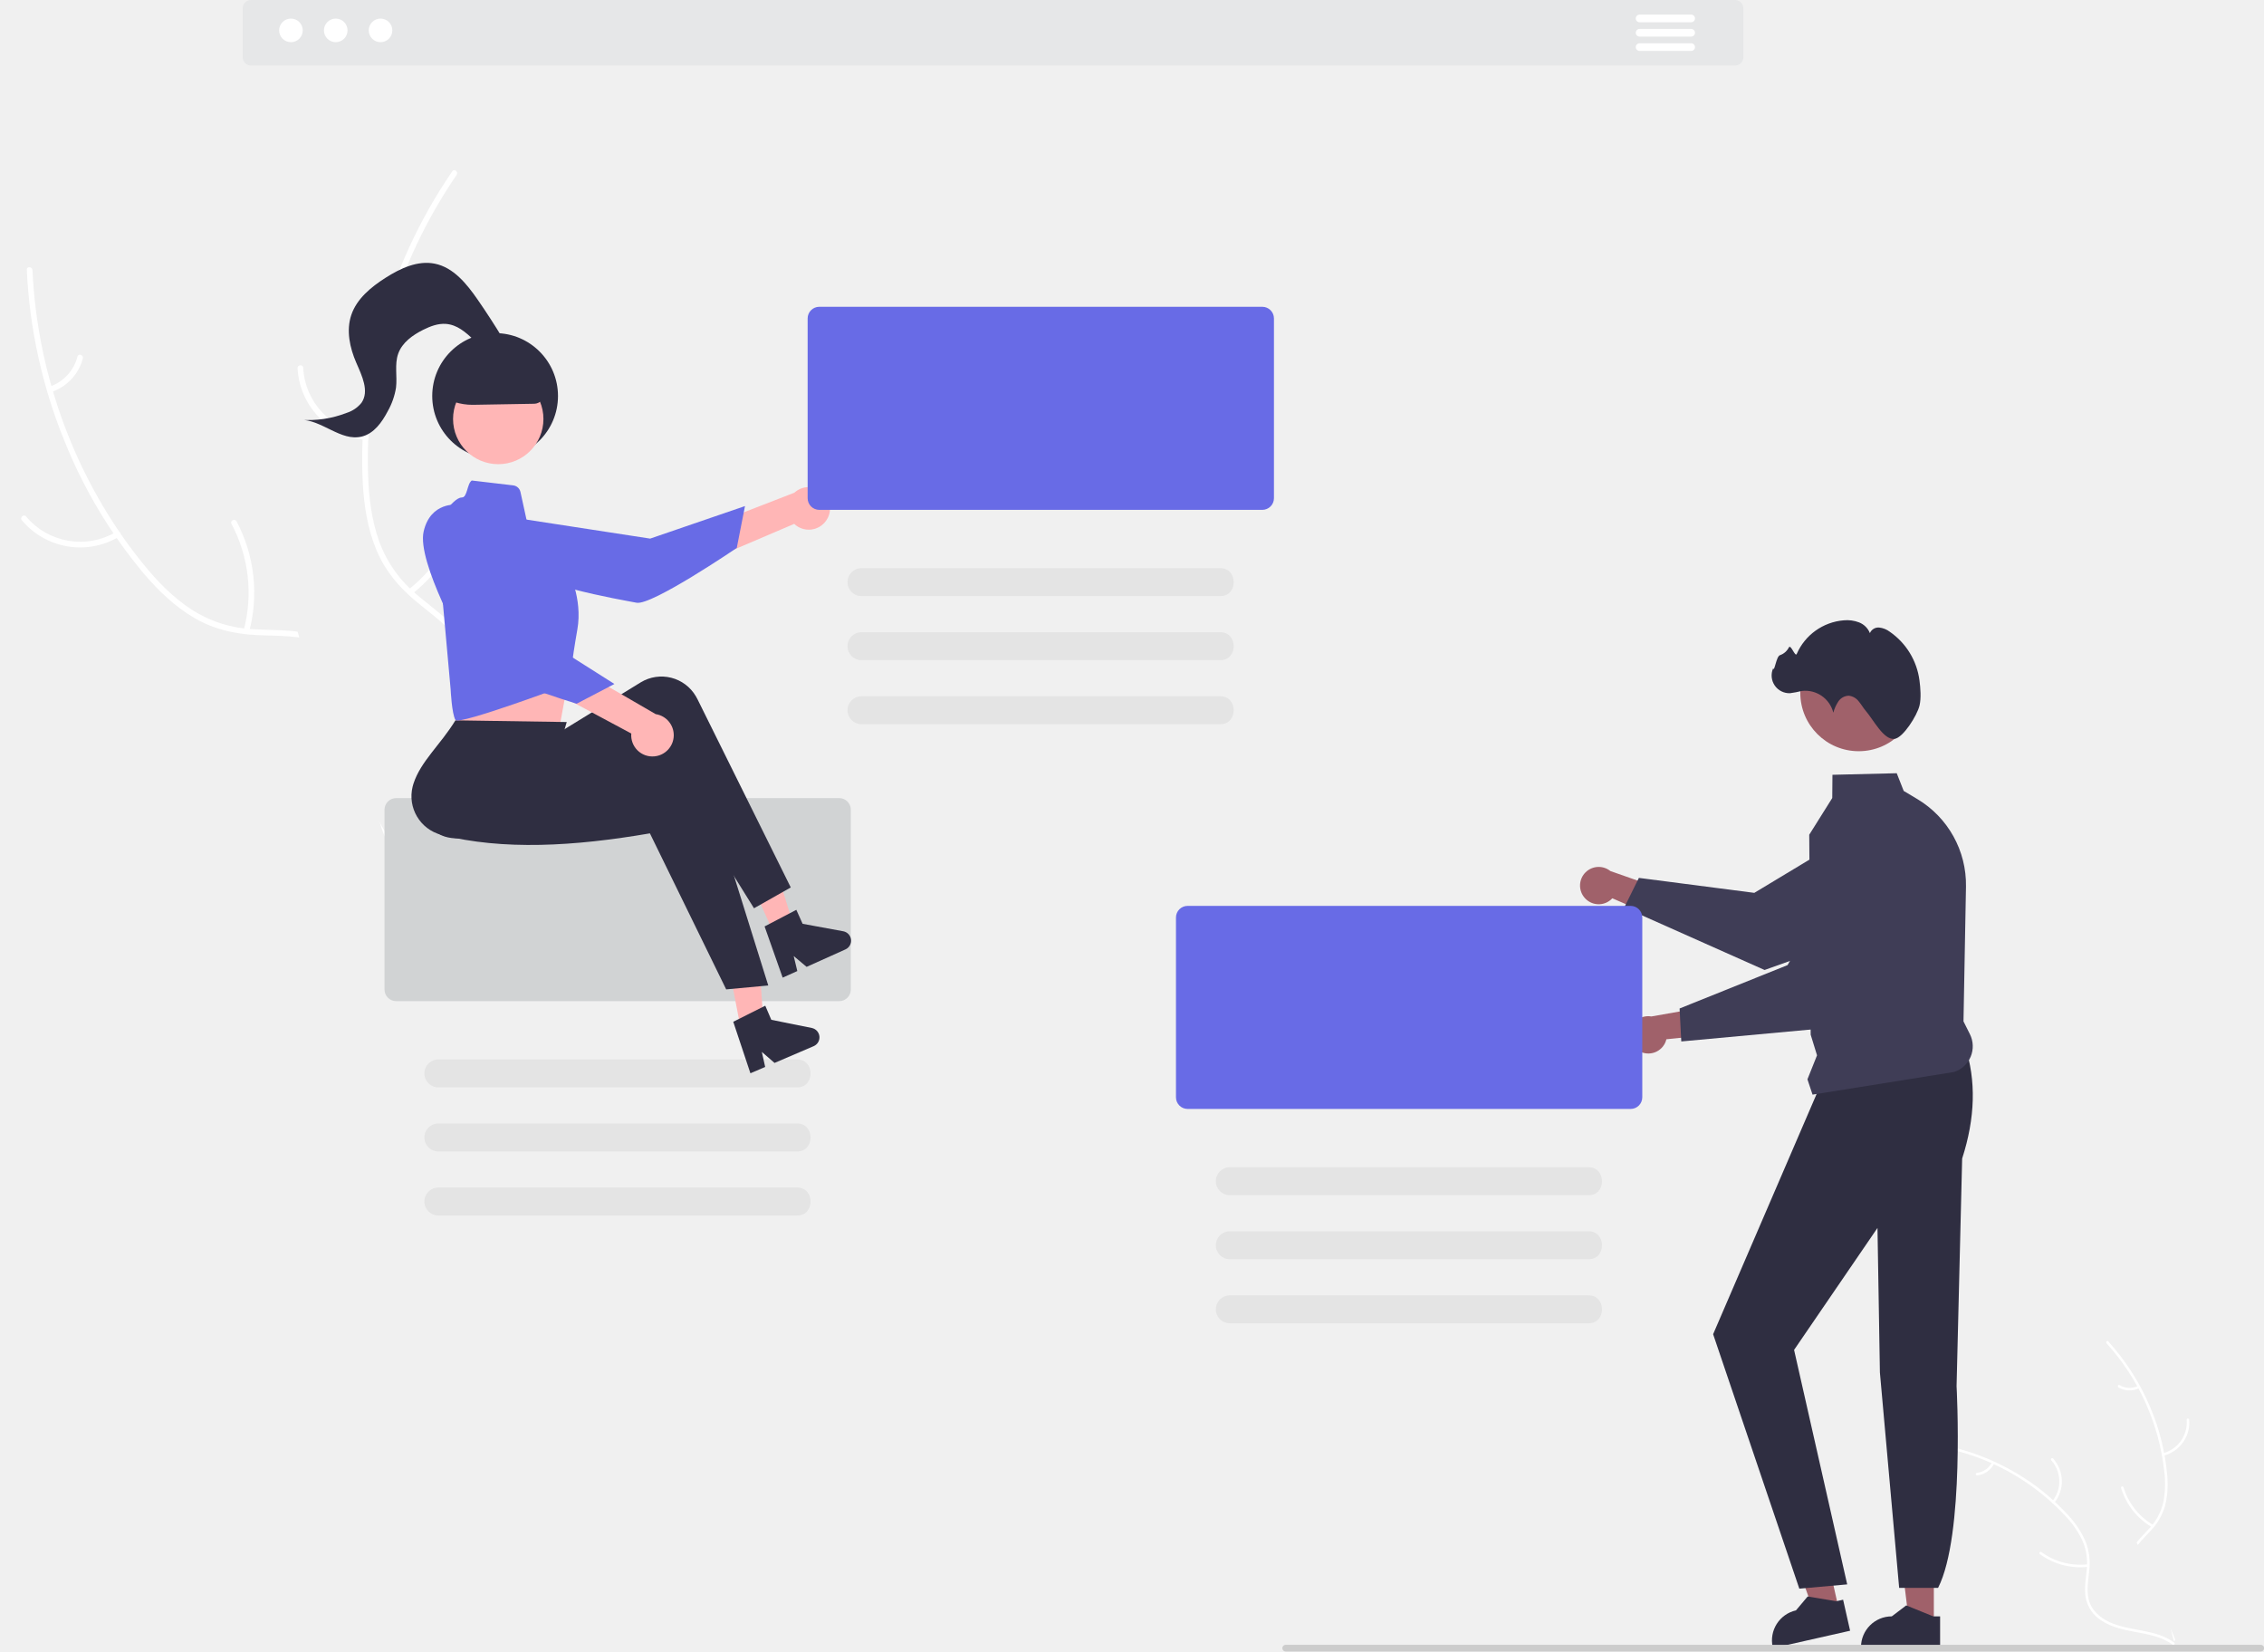
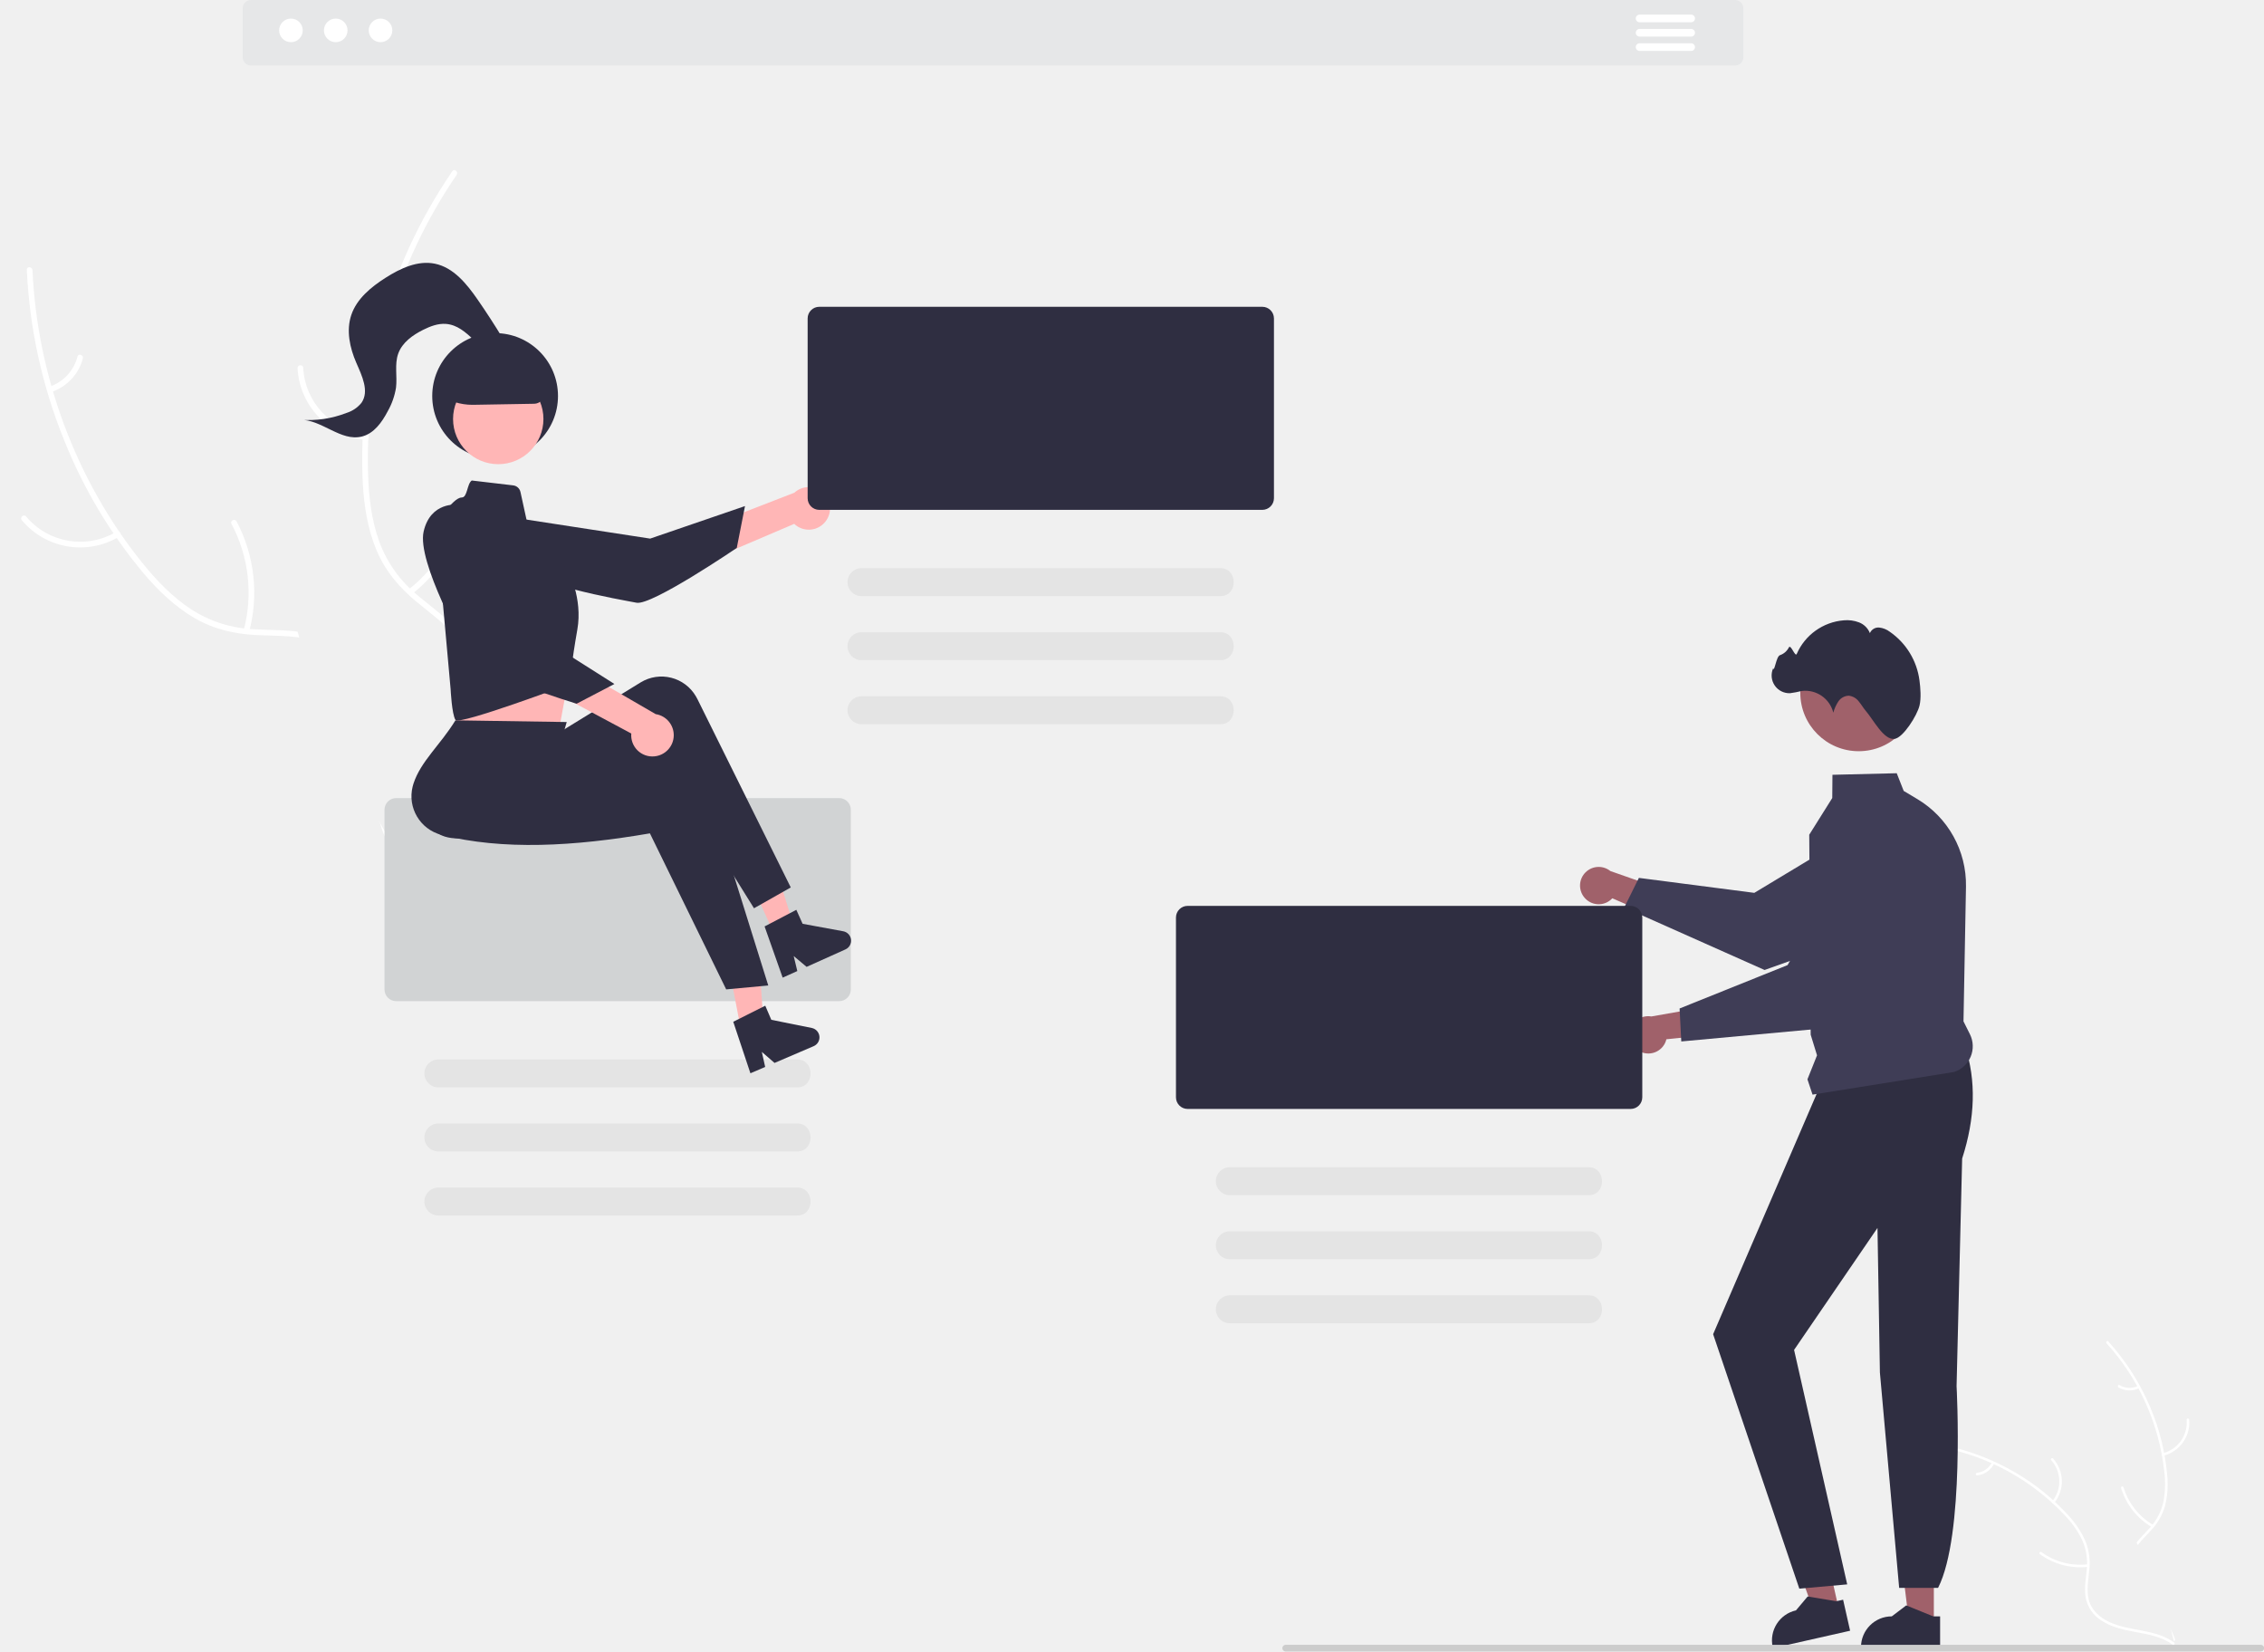
<svg xmlns="http://www.w3.org/2000/svg" data-name="Layer 1" width="808.149" height="589.444" viewBox="0 0 808.149 589.444">
  <path d="M1010.646,651.374c-2.712-20.479-15.575-40.575-35.178-47.091a95.176,95.176,0,0,1,.513,65.343c-2.94,8.15-7.058,16.908-4.167,25.075,1.798,5.082,6.13,8.946,10.957,11.346,4.827,2.4,10.172,3.519,15.45,4.616l1.044.849C1007.48,692.559,1013.358,671.853,1010.646,651.374Z" transform="translate(-223.3166 -125.2169)" fill="#f0f0f0" />
  <path d="M975.277,604.672a81.35,81.35,0,0,1,20.585,45.622,35.032,35.032,0,0,1-.312,10.972,20.092,20.092,0,0,1-4.923,9.359c-2.233,2.492-4.805,4.783-6.393,7.775a12.303,12.303,0,0,0-.521,10.048c1.455,4.07,4.286,7.374,7.166,10.509,3.198,3.481,6.575,7.045,7.96,11.683.168.562,1.03.269.862-.292-2.409-8.068-10.295-12.599-14.096-19.852-1.774-3.385-2.538-7.324-.929-10.925,1.407-3.148,4.058-5.513,6.34-8.017a21.44,21.44,0,0,0,5.155-8.971,32.386,32.386,0,0,0,.732-10.919A78.924,78.924,0,0,0,990.95,627.723a82.792,82.792,0,0,0-15.076-23.739c-.393-.433-.987.258-.597.688Z" transform="translate(-223.3166 -125.2169)" fill="#fff" />
  <path d="M995.574,644.787a12.205,12.205,0,0,0,9.189-12.858c-.051-.584-.96-.532-.909.053a11.302,11.302,0,0,1-8.572,11.944c-.569.14-.273,1.001.292.862Z" transform="translate(-223.3166 -125.2169)" fill="#fff" />
  <path d="M991.926,669.51a23.524,23.524,0,0,1-10.612-13.465c-.17-.561-1.032-.268-.862.292a24.469,24.469,0,0,0,11.071,13.989c.507.295.907-.523.403-.816Z" transform="translate(-223.3166 -125.2169)" fill="#fff" />
  <path d="M986.477,619.878a6.909,6.909,0,0,1-6.55-.281c-.503-.302-.903.517-.403.816a7.742,7.742,0,0,0,7.245.326.471.471,0,0,0,.285-.577.458.458,0,0,0-.577-.285Z" transform="translate(-223.3166 -125.2169)" fill="#fff" />
  <path d="M916.168,641.368c.309.197.618.395.927.6a90.982,90.982,0,0,1,11.705,8.99c.286.251.573.51.851.769a95.916,95.916,0,0,1,21.056,28.349,93.146,93.146,0,0,1,5.207,13.16c1.932,6.232,3.531,13.143,7.298,18.223a15.977,15.977,0,0,0,1.257,1.527l33.678-.267c.076-.039.153-.07.23-.109l1.345.051c-.056-.238-.119-.483-.175-.721-.032-.138-.071-.276-.103-.414-.024-.092-.048-.184-.064-.268-.008-.031-.016-.061-.024-.084-.016-.084-.04-.161-.056-.238q-.523-2.059-1.078-4.118c-0-.008-0-.008-.008-.015a136.959,136.959,0,0,0-11.765-30.167c-.156-.283-.312-.574-.483-.857a88.883,88.883,0,0,0-8.079-12.046,78.577,78.577,0,0,0-5.28-5.944,65.342,65.342,0,0,0-16.448-12.118c-12.129-6.282-26.133-8.615-39.011-4.617C916.82,641.155,916.498,641.258,916.168,641.368Z" transform="translate(-223.3166 -125.2169)" fill="#f0f0f0" />
  <path d="M916.248,641.795a81.35,81.35,0,0,1,43.904,24.033,35.032,35.032,0,0,1,6.357,8.948,20.092,20.092,0,0,1,1.704,10.436c-.282,3.334-.957,6.712-.423,10.057a12.303,12.303,0,0,0,5.633,8.337c3.612,2.373,7.861,3.307,12.049,4.076,4.649.854,9.492,1.667,13.389,4.536.472.348.984-.405.512-.753-6.781-4.991-15.805-3.861-23.207-7.364-3.454-1.635-6.436-4.32-7.319-8.164-.772-3.361-.079-6.845.235-10.219a21.44,21.44,0,0,0-1.285-10.267,32.386,32.386,0,0,0-5.989-9.159A78.924,78.924,0,0,0,942.64,650.764a82.792,82.792,0,0,0-26.329-9.878c-.574-.109-.633.8-.063.908Z" transform="translate(-223.3166 -125.2169)" fill="#fff" />
  <path d="M956.605,661.604a12.205,12.205,0,0,0-.405-15.799c-.392-.435-1.087.154-.694.589a11.302,11.302,0,0,1,.347,14.697c-.37.454.385.964.753.512Z" transform="translate(-223.3166 -125.2169)" fill="#fff" />
  <path d="M968.578,683.54a23.524,23.524,0,0,1-16.58-4.362c-.473-.346-.985.407-.512.753a24.469,24.469,0,0,0,17.262,4.504c.583-.069.41-.964-.17-.894Z" transform="translate(-223.3166 -125.2169)" fill="#fff" />
  <path d="M934.345,647.193a6.909,6.909,0,0,1-5.398,3.719c-.583.062-.41.956.17.894a7.742,7.742,0,0,0,5.981-4.101.471.471,0,0,0-.12-.632.458.458,0,0,0-.632.12Z" transform="translate(-223.3166 -125.2169)" fill="#fff" />
  <path d="M788.709,445.353a6.618,6.618,0,0,0,10.136.478l21.566,9.379-2.101-12.039-20.157-7.061a6.653,6.653,0,0,0-9.444,9.243Z" transform="translate(-223.3166 -125.2169)" fill="#a0616a" />
  <path d="M808.33,438.551l41.197,5.339,42.485-25.593a18.784,18.784,0,0,1,26.807,8.35h0a18.804,18.804,0,0,1-8.433,24.393l-57.089,20.344-.107.038-50.089-22.312Z" transform="translate(-223.3166 -125.2169)" fill="#3f3d56" />
  <polygon points="690.298 579.764 681.54 579.764 677.374 545.984 690.3 545.985 690.298 579.764" fill="#a0616a" />
  <path d="M915.848,713.47l-28.238-.001V713.112a10.992,10.992,0,0,1,10.991-10.991h.001l5.158-3.913,9.624,3.914,2.465 0Z" transform="translate(-223.3166 -125.2169)" fill="#2f2e41" />
  <polygon points="656.36 574.245 647.818 576.174 636.313 544.142 648.921 541.295 656.36 574.245" fill="#a0616a" />
  <path d="M883.725,707.251l-27.545,6.219-.079-.348a10.992,10.992,0,0,1,8.3-13.142l.001-0,4.169-4.953,10.25,1.698,2.405-.543Z" transform="translate(-223.3166 -125.2169)" fill="#2f2e41" />
  <path d="M924.706,498.471c4.106,12.384,3.672,25.826-.987,40.253L921.728,619.952s2.967,53.268-6.608,72.012H901.234l-6.875-76.877-.863-51.6-29.771,43.533,18.962,83.687L865.596,692.235l-30.77-90.82,37.964-88.111Z" transform="translate(-223.3166 -125.2169)" fill="#2f2e41" />
  <path d="M868.493,510.442l3.424-8.561-2.265-7.36-.516-71.322-0-.054,8.218-13.104.067-8.288,22.946-.56,2.488,6.319,4.924,2.944A35.646,35.646,0,0,1,925.087,441.638l-.889,48.121,2.29,4.58a9.638,9.638,0,0,1-5.68,13.49l-50.493,8.077Z" transform="translate(-223.3166 -125.2169)" fill="#3f3d56" />
  <circle cx="663.476" cy="247.27" r="20.849" fill="#a0616a" />
  <path d="M908.503,377.032c.622-2.62.336-6.306-.015-8.944a25.035,25.035,0,0,0-10.596-17.384,7.633,7.633,0,0,0-3.802-1.511,3.282,3.282,0,0,0-3.3,1.996,6.842,6.842,0,0,0-3.86-3.828,12.058,12.058,0,0,0-5.494-.74,20.08,20.08,0,0,0-16.752,11.975c-.557,1.323-2.112-3.564-2.818-2.314a5.557,5.557,0,0,1-3.151,2.769c-1.383.386-1.944,6.082-2.488,4.754a6.332,6.332,0,0,0,6.053,8.829,34.872,34.872,0,0,0,4.143-.793,10.329,10.329,0,0,1,11.309,7.731,13.685,13.685,0,0,1,1.8-4.006,4.632,4.632,0,0,1,3.716-2.042,5.204,5.204,0,0,1,3.576,2.056c.918,1.078,1.607,2.335,2.532,3.407,2.713,3.145,6.383,10.48,10.249,9.945C902.655,388.51,907.654,380.609,908.503,377.032Z" transform="translate(-223.3166 -125.2169)" fill="#2f2e41" />
  <path d="M809.071,500.687a6.618,6.618,0,0,0,9.075-4.54l23.398-2.364-7.719-9.474L812.789,488.007a6.653,6.653,0,0,0-3.718,12.68Z" transform="translate(-223.3166 -125.2169)" fill="#a0616a" />
  <path d="M822.86,485.16l38.547-15.488,24.545-43.099a18.784,18.784,0,0,1,27.466-5.824h0a18.804,18.804,0,0,1,4.572,25.401L878.139,491.812l-.075.086-54.603,5.031Z" transform="translate(-223.3166 -125.2169)" fill="#3f3d56" />
  <path d="M1030.275,714.661h-347.988a1.191,1.191,0,1,1,0-2.381h347.988a1.191,1.191,0,1,1,0,2.381Z" transform="translate(-223.3166 -125.2169)" fill="#ccc" />
-   <path d="M805.383,521.018H647.243a4.161,4.161,0,0,1-4.157-4.157V452.695a4.161,4.161,0,0,1,4.157-4.157H805.383a4.161,4.161,0,0,1,4.157,4.157v64.166A4.161,4.161,0,0,1,805.383,521.018Z" transform="translate(-223.3166 -125.2169)" fill="#686be6" />
+   <path d="M805.383,521.018H647.243a4.161,4.161,0,0,1-4.157-4.157V452.695a4.161,4.161,0,0,1,4.157-4.157H805.383a4.161,4.161,0,0,1,4.157,4.157v64.166A4.161,4.161,0,0,1,805.383,521.018Z" transform="translate(-223.3166 -125.2169)" fill="#2f2e41" />
  <path d="M790.325,551.799h-128.024a4.988,4.988,0,1,1,0-9.976h128.024C796.758,541.733,796.822,551.889,790.325,551.799Z" transform="translate(-223.3166 -125.2169)" fill="#e4e4e4" />
  <path d="M790.325,574.66h-128.024a4.988,4.988,0,1,1,0-9.976h128.024C796.758,564.594,796.822,574.751,790.325,574.66Z" transform="translate(-223.3166 -125.2169)" fill="#e4e4e4" />
  <path d="M790.325,597.522h-128.024a4.988,4.988,0,1,1,0-9.976h128.024C796.758,587.456,796.822,597.612,790.325,597.522Z" transform="translate(-223.3166 -125.2169)" fill="#e4e4e4" />
  <path d="M252.327,350.827c-27.839-36.577-39.053-88.474-18.332-129.504A211.783,211.783,0,0,0,335.67,325.267c17.422,8.253,37.659,15.618,45.905,33.043,5.132,10.842,4.355,23.736.5,35.095-3.856,11.359-10.537,21.509-17.147,31.519l-.315,2.978C321.92,410.868,280.166,387.404,252.327,350.827Z" transform="translate(-223.3166 -125.2169)" fill="#f0f0f0" />
  <path d="M234.908,221.638c1.706,37.608,15.438,74.914,39.061,104.298,5.107,6.353,10.841,12.353,17.7,16.83a44.709,44.709,0,0,0,22.449,7.05c7.433.432,15.087.014,22.286,2.246,7.588,2.352,13.243,7.927,16.582,15.042,4.086,8.706,4.8,18.361,5.17,27.827.411,10.51.672,21.433,5.759,30.924.616,1.15-1.204,2.039-1.819.891-8.852-16.512-3.51-36.033-8.887-53.444-2.509-8.124-7.481-15.542-15.668-18.701-7.159-2.763-15.052-2.338-22.582-2.711-7.907-.391-15.311-2.064-22.207-6.076-7.054-4.104-13.035-9.893-18.282-16.087a175.619,175.619,0,0,1-28.146-47.123,184.227,184.227,0,0,1-13.436-61.115c-.059-1.299,1.962-1.142,2.021.149Z" transform="translate(-223.3166 -125.2169)" fill="#fff" />
  <path d="M265.786,316.79a27.158,27.158,0,0,1-34.671-5.884c-.835-1.001.682-2.345,1.518-1.343a25.148,25.148,0,0,0,32.263,5.408c1.118-.671,2.002,1.152.891,1.819Z" transform="translate(-223.3166 -125.2169)" fill="#fff" />
  <path d="M310.32,350.093a52.346,52.346,0,0,0-4.368-37.897c-.612-1.152,1.208-2.042,1.819-.891a54.447,54.447,0,0,1,4.465,39.445c-.337,1.262-2.252.599-1.917-.657Z" transform="translate(-223.3166 -125.2169)" fill="#fff" />
  <path d="M241.077,263.205a15.373,15.373,0,0,0,9.898-10.715c.321-1.266,2.236-.601,1.917.657a17.227,17.227,0,0,1-10.924,11.878,1.047,1.047,0,0,1-1.355-.464,1.018,1.018,0,0,1,.464-1.355Z" transform="translate(-223.3166 -125.2169)" fill="#fff" />
  <path d="M385.762,186.853c-.178.796-.356,1.592-.523,2.401a202.453,202.453,0,0,0-4.375,32.548c-.058.846-.104,1.704-.137,2.55a213.431,213.431,0,0,0,11.227,77.773A207.267,207.267,0,0,0,404.376,331.063c6.724,12.867,15.039,26.283,17.061,40.211a35.555,35.555,0,0,1,.411,4.382L368.271,428.055c-.182.058-.352.129-.534.187l-2.043,2.19c-.285-.463-.57-.949-.855-1.412-.166-.268-.321-.547-.487-.815-.107-.182-.214-.365-.321-.524-.036-.061-.071-.122-.095-.17-.107-.158-.19-.317-.285-.463q-2.403-4.071-4.758-8.19c-.012-.012-.012-.012-.012-.036-11.906-20.953-22.168-43.085-28.744-66.07-.198-.692-.408-1.395-.581-2.11a197.781,197.781,0,0,1-6.141-31.686,174.848,174.848,0,0,1-.989-17.664,145.397,145.397,0,0,1,6.955-44.925c9.293-28.939,27.738-54.585,54.336-68.472C384.4,187.54,385.069,187.196,385.762,186.853Z" transform="translate(-223.3166 -125.2169)" fill="#f0f0f0" />
  <path d="M386.307,187.651C365.026,218.706,353.53,256.761,354.7,294.445c.253,8.147,1.219,16.39,4,24.094a44.709,44.709,0,0,0,13.68,19.145c5.675,4.821,12.038,9.094,16.442,15.211,4.642,6.447,5.801,14.302,4.184,21.994-1.979,9.411-7.222,17.55-12.625,25.331-6,8.639-12.368,17.518-14.02,28.159-.2,1.289-2.189.903-1.989-.384,2.874-18.513,18.892-30.884,25.081-48.023,2.888-7.997,3.384-16.914-1.251-24.365-4.053-6.516-10.611-10.929-16.399-15.76-6.078-5.073-10.983-10.866-14.073-18.222-3.161-7.524-4.451-15.746-4.912-23.851a175.619,175.619,0,0,1,5.898-54.571,184.227,184.227,0,0,1,26.068-56.886c.735-1.073,2.254.27,1.524,1.336Z" transform="translate(-223.3166 -125.2169)" fill="#fff" />
  <path d="M353.673,282.216A27.158,27.158,0,0,1,329.533,256.643c-.064-1.302,1.956-1.462,2.02-.158a25.148,25.148,0,0,0,22.504,23.742c1.296.137.905,2.125-.384,1.989Z" transform="translate(-223.3166 -125.2169)" fill="#fff" />
  <path d="M369.18,335.619a52.346,52.346,0,0,0,19.329-32.888c.205-1.289,2.194-.903,1.989.384a54.447,54.447,0,0,1-20.183,34.182c-1.029.805-2.158-.878-1.135-1.678Z" transform="translate(-223.3166 -125.2169)" fill="#fff" />
  <path d="M366.206,224.555a15.373,15.373,0,0,0,14.354-2.596c1.018-.817,2.147.866,1.135,1.678a17.227,17.227,0,0,1-15.873,2.907,1.047,1.047,0,0,1-.803-1.187,1.018,1.018,0,0,1,1.187-.803Z" transform="translate(-223.3166 -125.2169)" fill="#fff" />
  <circle cx="176.735" cy="141.337" r="22.445" fill="#2f2e41" />
  <path d="M522.866,482.548H364.726a4.161,4.161,0,0,1-4.157-4.157V414.226a4.161,4.161,0,0,1,4.157-4.157H522.866a4.161,4.161,0,0,1,4.157,4.157v64.166A4.161,4.161,0,0,1,522.866,482.548Z" transform="translate(-223.3166 -125.2169)" fill="#d1d3d4" />
  <path d="M507.808,513.329h-128.024a4.988,4.988,0,0,1,0-9.976h128.024C514.241,503.264,514.305,513.42,507.808,513.329Z" transform="translate(-223.3166 -125.2169)" fill="#e4e4e4" />
  <path d="M507.808,536.191h-128.024a4.988,4.988,0,1,1,0-9.976h128.024C514.241,526.125,514.305,536.281,507.808,536.191Z" transform="translate(-223.3166 -125.2169)" fill="#e4e4e4" />
  <path d="M507.808,559.052h-128.024a4.988,4.988,0,0,1,0-9.976h128.024C514.241,548.987,514.305,559.143,507.808,559.052Z" transform="translate(-223.3166 -125.2169)" fill="#e4e4e4" />
  <path d="M518.32,310.88a7.553,7.553,0,0,1-11.506,1.317l-56.035,23.92,1.474-13.869,54.608-21.172a7.594,7.594,0,0,1,11.459,9.805Z" transform="translate(-223.3166 -125.2169)" fill="#ffb6b6" />
-   <path d="M404.264,309.592s-6.928,6.729-.053,15.388,40.87,14.29,46.322,15.361,35.779-19.557,35.779-19.557l2.937-14.945-33.852,11.614Z" transform="translate(-223.3166 -125.2169)" fill="#686be6" />
+   <path d="M404.264,309.592s-6.928,6.729-.053,15.388,40.87,14.29,46.322,15.361,35.779-19.557,35.779-19.557l2.937-14.945-33.852,11.614Z" transform="translate(-223.3166 -125.2169)" fill="#2f2e41" />
  <path d="M385.659,360.647l.546,10.365s-1.61,9.182-.286,11.163c1.314,1.971,37.179,2.22,37.179,2.22s2.37-12.775,4.411-23.956Z" transform="translate(-223.3166 -125.2169)" fill="#ffb6b6" />
  <polygon points="265.457 372.482 272.955 370.968 270.809 340.682 259.743 342.918 265.457 372.482" fill="#ffb6b6" />
  <polygon points="276.197 333.07 283.167 329.936 274.125 300.959 263.837 305.586 276.197 333.07" fill="#ffb6b6" />
  <path d="M505.585,441.96l-13.125,7.431-32.368-52.013c-22.723,15.308-44.942,22.64-67.342,26.552-7.573,1.348-15.294.665-16.748-7.043q-.102-.541-.163-1.087c-.894-8.419,9.579-19.211,10.91-29.512l28.663-1.721,3.535,4.532,33.148-20.379a14.229,14.229,0,0,1,19.583,4.951q.329.541.61,1.109Z" transform="translate(-223.3166 -125.2169)" fill="#2f2e41" />
  <path d="M497.552,476.95l-15.018,1.396L455.305,422.656c-27.002,4.644-52.476,6.132-74.509.514a14.242,14.242,0,0,1-10.185-17.205q.129-.535.298-1.058c2.637-8.046,9.54-13.738,14.978-22.587l39.725.603-4.437,15.309,38.59-4.994a14.229,14.229,0,0,1,15.83,12.546q.078.628.102,1.262Z" transform="translate(-223.3166 -125.2169)" fill="#2f2e41" />
  <circle cx="177.853" cy="149.546" r="16.13" fill="#ffb6b6" />
-   <path d="M391.713,296.716l14.79,1.74a3.018,3.018,0,0,1,2.596,2.353l2.352,10.763,14.662,17.267s5.265,9.872,3.291,21.06S426.562,369.401,426.562,369.401s-39.331,14.747-40.648,12.773-1.743-10.943-1.743-10.943L378.906,312.657s5.923-9.872,9.214-9.872C390.244,302.713,389.971,297.933,391.713,296.716Z" transform="translate(-223.3166 -125.2169)" fill="#686be6" />
-   <ellipse cx="203.645" cy="243.279" rx="3.755" ry="4.506" fill="#686be6" />
+   <path d="M391.713,296.716l14.79,1.74a3.018,3.018,0,0,1,2.596,2.353l2.352,10.763,14.662,17.267s5.265,9.872,3.291,21.06S426.562,369.401,426.562,369.401s-39.331,14.747-40.648,12.773-1.743-10.943-1.743-10.943L378.906,312.657s5.923-9.872,9.214-9.872C390.244,302.713,389.971,297.933,391.713,296.716Z" transform="translate(-223.3166 -125.2169)" fill="#2f2e41" />
+   <ellipse cx="203.645" cy="243.279" rx="3.755" ry="4.506" fill="#2f2e41" />
  <path d="M485.053,489.901l11.431-5.729,2.154,5.026,14.455,2.922a3.416,3.416,0,0,1,.669,6.488l-13.966,5.987-4.538-3.94,1.191,5.375-5.266,2.257Z" transform="translate(-223.3166 -125.2169)" fill="#2f2e41" />
  <path d="M496.242,455.876l11.328-5.929,2.243,4.987,14.504,2.667a3.416,3.416,0,0,1,.783,6.475l-13.859,6.231-4.607-3.859,1.285,5.353-5.225,2.349Z" transform="translate(-223.3166 -125.2169)" fill="#2f2e41" />
  <path d="M391.954,269.703a20.642,20.642,0,0,1-11.907-3.756l-.116-.082v-.142a15.566,15.566,0,0,1,15.548-15.548h6.546a15.566,15.566,0,0,1,15.548,15.548,3.62,3.62,0,0,1-3.541,3.602l-21.711.374C392.199,269.702,392.076,269.703,391.954,269.703Z" transform="translate(-223.3166 -125.2169)" fill="#2f2e41" />
  <path d="M456.88,395.176a7.553,7.553,0,0,1-8.222-8.157l-53.702-28.778,11.746-7.521,50.666,29.382a7.594,7.594,0,0,1-.488,15.073Z" transform="translate(-223.3166 -125.2169)" fill="#ffb6b6" />
-   <path d="M386.577,305.355s-9.583-1.2-12.043,9.58,14.4,40.832,16.972,45.757,37.633,15.697,37.633,15.697l13.5-7.051L412.411,350.178Z" transform="translate(-223.3166 -125.2169)" fill="#686be6" />
+   <path d="M386.577,305.355s-9.583-1.2-12.043,9.58,14.4,40.832,16.972,45.757,37.633,15.697,37.633,15.697l13.5-7.051L412.411,350.178Z" transform="translate(-223.3166 -125.2169)" fill="#2f2e41" />
  <path d="M403.666,252.579c1.509-1.851.329-4.592-.908-6.634q-4.254-7.019-8.93-13.77c-3.896-5.624-8.616-11.504-15.323-12.852-6.117-1.23-12.279,1.677-17.541,5.029-5.174,3.296-10.27,7.447-12.239,13.256-1.885,5.56-.561,11.734,1.784,17.116,2.008,4.609,4.71,10.121,1.846,14.253a11.057,11.057,0,0,1-5.296,3.605,37.833,37.833,0,0,1-16.629,2.454c7.767-.084,14.566,7.892,22.095,5.984,4.27-1.082,7.114-5.063,9.16-8.963a25.11,25.11,0,0,0,2.989-8.466c.497-4.04-.579-8.292.78-12.129,1.414-3.994,5.172-6.666,8.966-8.553,2.519-1.252,5.265-2.299,8.07-2.086,7.951.602,12.069,10.389,19.614,12.969" transform="translate(-223.3166 -125.2169)" fill="#2f2e41" />
-   <path d="M673.905,307.196H515.766a4.161,4.161,0,0,1-4.157-4.157V238.873a4.161,4.161,0,0,1,4.157-4.157H673.905a4.161,4.161,0,0,1,4.157,4.157v64.166A4.161,4.161,0,0,1,673.905,307.196Z" transform="translate(-223.3166 -125.2169)" fill="#686be6" />
+   <path d="M673.905,307.196H515.766a4.161,4.161,0,0,1-4.157-4.157V238.873a4.161,4.161,0,0,1,4.157-4.157H673.905a4.161,4.161,0,0,1,4.157,4.157v64.166A4.161,4.161,0,0,1,673.905,307.196Z" transform="translate(-223.3166 -125.2169)" fill="#2f2e41" />
  <path d="M658.848,337.977h-128.024a4.988,4.988,0,0,1,0-9.976h128.024C665.28,327.911,665.344,338.068,658.848,337.977Z" transform="translate(-223.3166 -125.2169)" fill="#e4e4e4" />
  <path d="M658.848,360.839h-128.024a4.988,4.988,0,1,1,0-9.976h128.024C665.28,350.773,665.344,360.929,658.848,360.839Z" transform="translate(-223.3166 -125.2169)" fill="#e4e4e4" />
  <path d="M658.848,383.7h-128.024a4.988,4.988,0,0,1,0-9.976h128.024C665.28,373.634,665.344,383.791,658.848,383.7Z" transform="translate(-223.3166 -125.2169)" fill="#e4e4e4" />
  <path d="M842.658,148.606H312.917a2.97,2.97,0,0,1-2.967-2.967V128.184a2.97,2.97,0,0,1,2.967-2.967H842.658a2.97,2.97,0,0,1,2.967,2.967v17.454A2.97,2.97,0,0,1,842.658,148.606Z" transform="translate(-223.3166 -125.2169)" fill="#e6e7e8" />
  <circle id="b637d542-0ea5-46b9-aa61-095218110267" data-name="Ellipse 90" cx="103.853" cy="10.843" r="4.213" fill="#fff" />
  <circle id="b2f1169c-b566-47c9-8d4c-e5da87bed52d" data-name="Ellipse 91" cx="119.843" cy="10.843" r="4.213" fill="#fff" />
  <circle id="a4343e91-3550-42c2-91d2-f5254c8e4c9c" data-name="Ellipse 92" cx="135.834" cy="10.843" r="4.213" fill="#fff" />
  <path d="M826.991,133.16H808.578a1.364,1.364,0,0,1,0-2.728h18.413a1.364,1.364,0,0,1,0,2.728Z" transform="translate(-223.3166 -125.2169)" fill="#fff" />
  <path d="M826.991,138.275H808.578a1.364,1.364,0,0,1,0-2.728h18.413a1.364,1.364,0,1,1,0,2.728Z" transform="translate(-223.3166 -125.2169)" fill="#fff" />
  <path d="M826.991,143.39H808.578a1.364,1.364,0,1,1,0-2.728h18.413a1.364,1.364,0,1,1,0,2.728Z" transform="translate(-223.3166 -125.2169)" fill="#fff" />
</svg>
